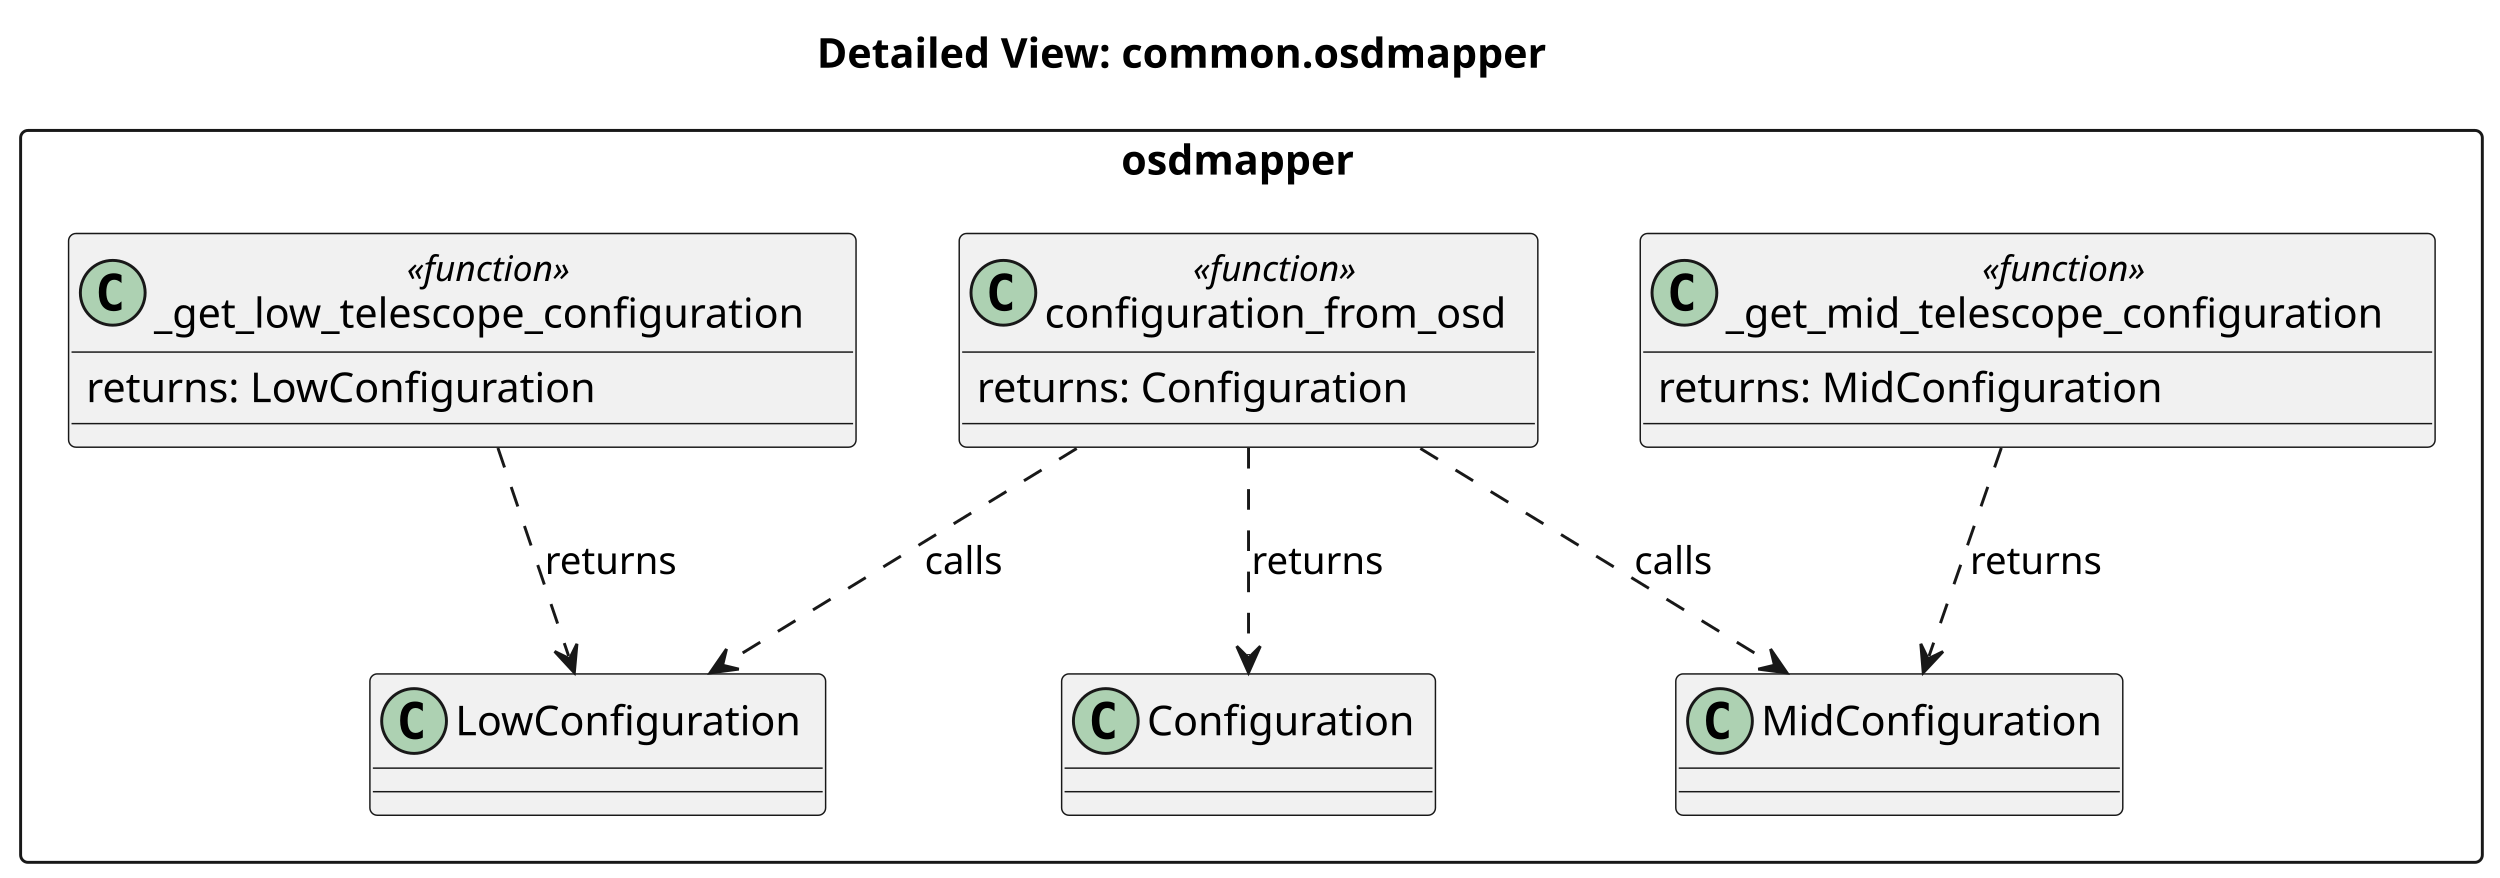
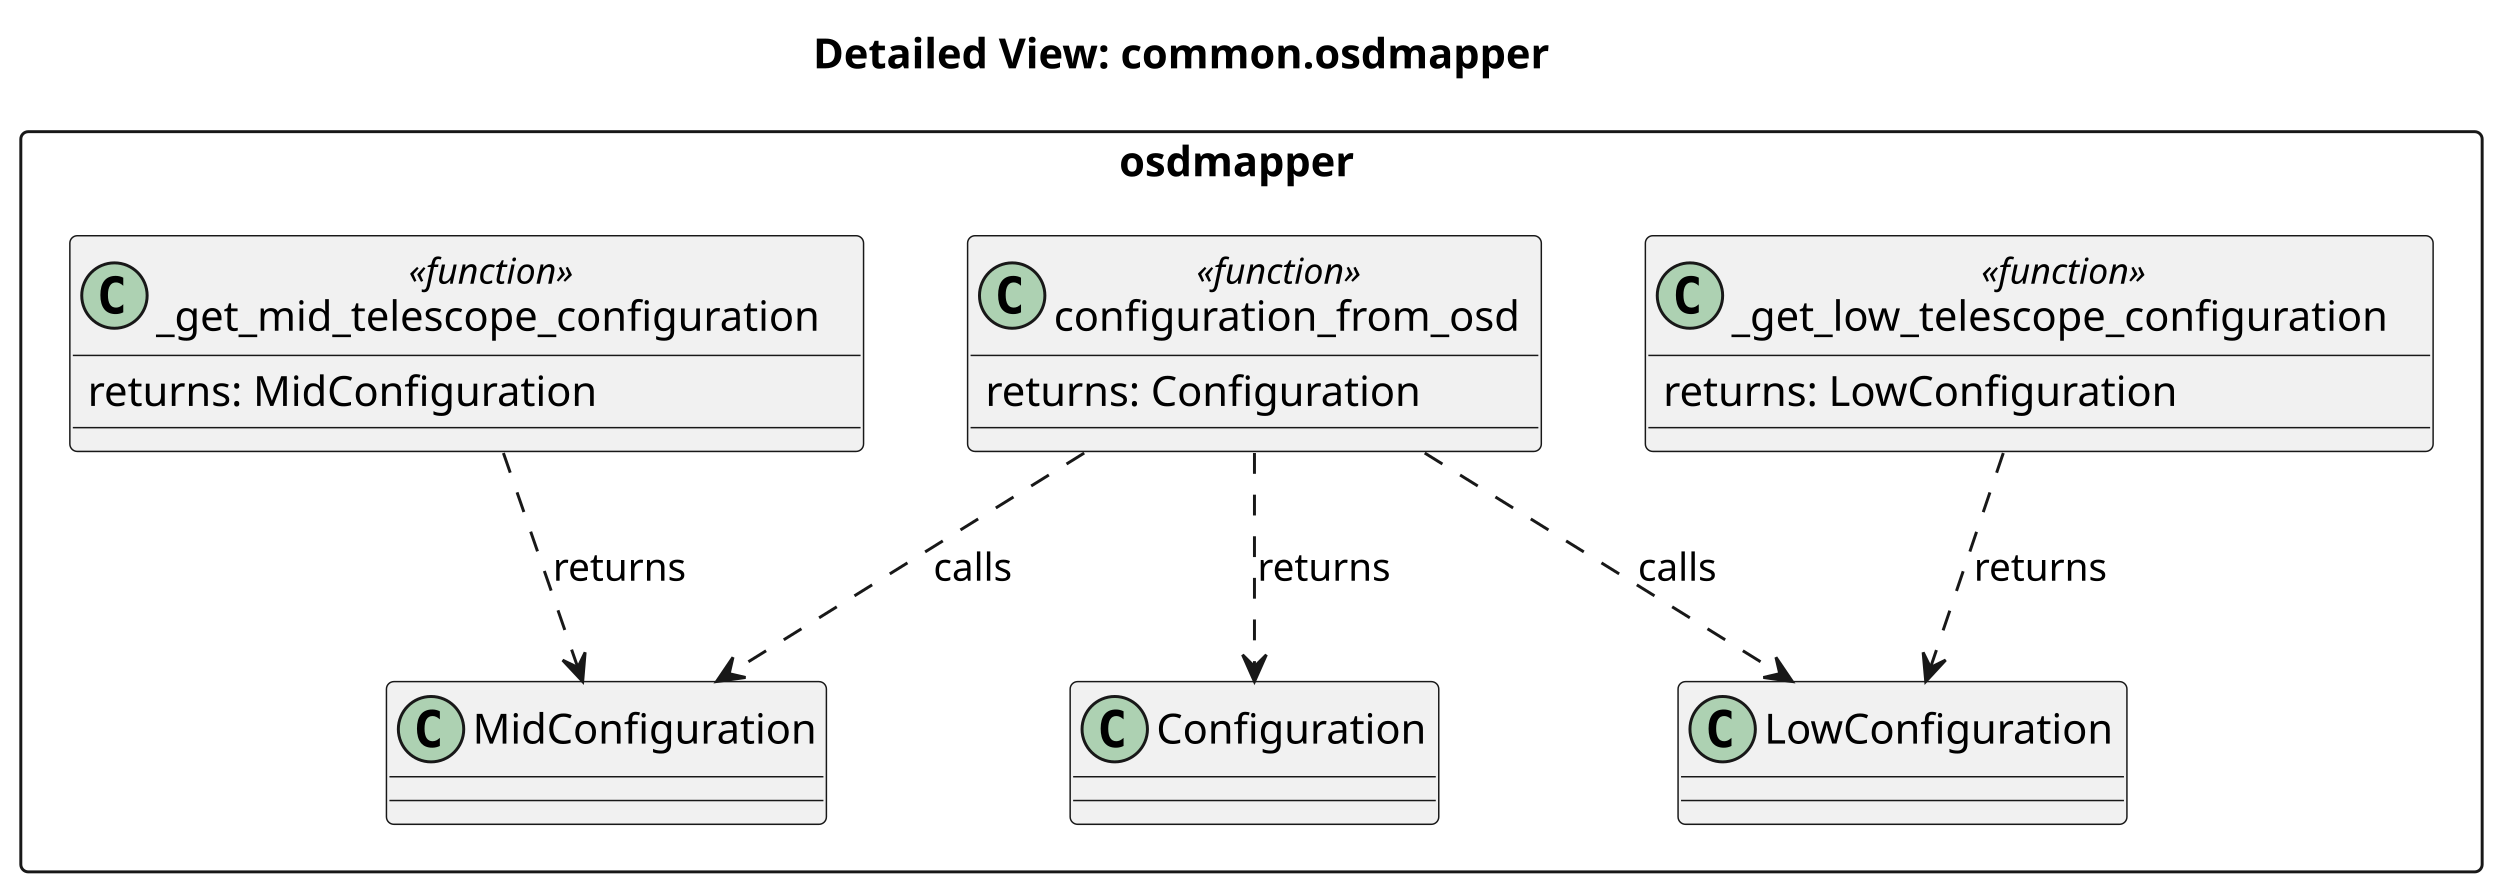
- <svg xmlns="http://www.w3.org/2000/svg" contentStyleType="text/css" data-diagram-type="CLASS" height="298px" preserveAspectRatio="none" style="width:849px;height:298px;background:#FFFFFF;" version="1.1" viewBox="0 0 849 298" width="849px" zoomAndPan="magnify">
+ <svg xmlns="http://www.w3.org/2000/svg" contentStyleType="text/css" height="299px" preserveAspectRatio="none" style="width:841px;height:299px;background:#FFFFFF;" version="1.1" viewBox="0 0 841 299" width="841px" zoomAndPan="magnify">
  <defs />
  <g>
-     <g class="title" data-source-line="1">
-       <text fill="#000000" font-family="sans-serif" font-size="14" font-weight="bold" lengthAdjust="spacing" textLength="280.226" x="277.387" y="22.995">Detailed View: common.osdmapper</text>
+     <text fill="#000000" font-family="sans-serif" font-size="14" font-weight="bold" lengthAdjust="spacing" textLength="280" x="273.5" y="22.995">Detailed View: common.osdmapper</text>
+     <g id="cluster_osdmapper">
+       <rect fill="none" height="249" rx="2.5" ry="2.5" style="stroke:#181818;stroke-width:1.0;" width="828" x="7" y="44.297" />
+       <text fill="#000000" font-family="sans-serif" font-size="14" font-weight="bold" lengthAdjust="spacing" textLength="89" x="376.5" y="59.292">osdmapper</text>
    </g>
-     <g class="cluster" data-entity="osdmapper" data-source-line="5" data-uid="ent0002" id="cluster_osdmapper">
-       <rect fill="none" height="248.56" rx="2.5" ry="2.5" style="stroke:#181818;stroke-width:1;" width="836" x="7" y="44.297" />
-       <text fill="#000000" font-family="sans-serif" font-size="14" font-weight="bold" lengthAdjust="spacing" textLength="88.45" x="380.775" y="59.292">osdmapper</text>
+     <g id="elem_configuration_from_osd">
+       <rect codeLine="6" fill="#F1F1F1" height="72.562" id="configuration_from_osd" rx="2.5" ry="2.5" style="stroke:#181818;stroke-width:0.5;" width="193" x="325.5" y="79.297" />
+       <ellipse cx="340.5" cy="99.43" fill="#ADD1B2" rx="11" ry="11" style="stroke:#181818;stroke-width:1.0;" />
+       <path d="M343.469,105.07 Q342.891,105.367 342.25,105.508 Q341.609,105.664 340.906,105.664 Q338.406,105.664 337.078,104.023 Q335.766,102.367 335.766,99.242 Q335.766,96.117 337.078,94.461 Q338.406,92.805 340.906,92.805 Q341.609,92.805 342.25,92.961 Q342.906,93.117 343.469,93.414 L343.469,96.133 Q342.844,95.555 342.25,95.289 Q341.656,95.008 341.031,95.008 Q339.688,95.008 339,96.086 Q338.312,97.148 338.312,99.242 Q338.312,101.336 339,102.414 Q339.688,103.477 341.031,103.477 Q341.656,103.477 342.25,103.211 Q342.844,102.93 343.469,102.352 L343.469,105.07 Z " fill="#000000" />
+       <text fill="#000000" font-family="sans-serif" font-size="12" font-style="italic" lengthAdjust="spacing" textLength="65" x="402.5" y="95.436">«function»</text>
+       <text fill="#000000" font-family="sans-serif" font-size="14" lengthAdjust="spacing" textLength="161" x="354.5" y="111.261">configuration_from_osd</text>
+       <line style="stroke:#181818;stroke-width:0.5;" x1="326.5" x2="517.5" y1="119.562" y2="119.562" />
+       <text fill="#000000" font-family="sans-serif" font-size="14" lengthAdjust="spacing" textLength="151" x="331.5" y="136.558">returns: Configuration</text>
+       <line style="stroke:#181818;stroke-width:0.5;" x1="326.5" x2="517.5" y1="143.859" y2="143.859" />
    </g>
-     <g class="entity" data-entity="configuration_from_osd" data-source-line="6" data-uid="ent0003" id="entity_configuration_from_osd">
-       <rect fill="#F1F1F1" height="72.562" rx="2.5" ry="2.5" style="stroke:#181818;stroke-width:0.5;" width="196.5" x="325.75" y="79.297" />
-       <ellipse cx="340.75" cy="99.43" fill="#ADD1B2" rx="11" ry="11" style="stroke:#181818;stroke-width:1;" />
-       <path d="M343.719,105.07 Q343.141,105.367 342.5,105.508 Q341.859,105.664 341.156,105.664 Q338.656,105.664 337.328,104.023 Q336.016,102.367 336.016,99.242 Q336.016,96.117 337.328,94.461 Q338.656,92.805 341.156,92.805 Q341.859,92.805 342.5,92.961 Q343.156,93.117 343.719,93.414 L343.719,96.133 Q343.094,95.555 342.5,95.289 Q341.906,95.008 341.281,95.008 Q339.938,95.008 339.25,96.086 Q338.562,97.148 338.562,99.242 Q338.562,101.336 339.25,102.414 Q339.938,103.477 341.281,103.477 Q341.906,103.477 342.5,103.211 Q343.094,102.93 343.719,102.352 L343.719,105.07 Z " fill="#000000" />
-       <text fill="#000000" font-family="sans-serif" font-size="12" font-style="italic" lengthAdjust="spacing" textLength="63.703" x="405.148" y="95.436">«function»</text>
-       <text fill="#000000" font-family="sans-serif" font-size="14" lengthAdjust="spacing" textLength="164.5" x="354.75" y="111.261">configuration_from_osd</text>
-       <line style="stroke:#181818;stroke-width:0.5;" x1="326.75" x2="521.25" y1="119.562" y2="119.562" />
-       <text fill="#000000" font-family="sans-serif" font-size="14" lengthAdjust="spacing" textLength="154.766" x="331.75" y="136.558">returns: Configuration</text>
-       <line style="stroke:#181818;stroke-width:0.5;" x1="326.75" x2="521.25" y1="143.859" y2="143.859" />
+     <g id="elem__get_mid_telescope_configuration">
+       <rect codeLine="9" fill="#F1F1F1" height="72.562" id="_get_mid_telescope_configuration" rx="2.5" ry="2.5" style="stroke:#181818;stroke-width:0.5;" width="267" x="23.5" y="79.297" />
+       <ellipse cx="38.5" cy="99.43" fill="#ADD1B2" rx="11" ry="11" style="stroke:#181818;stroke-width:1.0;" />
+       <path d="M41.469,105.07 Q40.891,105.367 40.25,105.508 Q39.609,105.664 38.906,105.664 Q36.406,105.664 35.078,104.023 Q33.766,102.367 33.766,99.242 Q33.766,96.117 35.078,94.461 Q36.406,92.805 38.906,92.805 Q39.609,92.805 40.25,92.961 Q40.906,93.117 41.469,93.414 L41.469,96.133 Q40.844,95.555 40.25,95.289 Q39.656,95.008 39.031,95.008 Q37.688,95.008 37,96.086 Q36.312,97.148 36.312,99.242 Q36.312,101.336 37,102.414 Q37.688,103.477 39.031,103.477 Q39.656,103.477 40.25,103.211 Q40.844,102.93 41.469,102.352 L41.469,105.07 Z " fill="#000000" />
+       <text fill="#000000" font-family="sans-serif" font-size="12" font-style="italic" lengthAdjust="spacing" textLength="65" x="137.5" y="95.436">«function»</text>
+       <text fill="#000000" font-family="sans-serif" font-size="14" lengthAdjust="spacing" textLength="235" x="52.5" y="111.261">_get_mid_telescope_configuration</text>
+       <line style="stroke:#181818;stroke-width:0.5;" x1="24.5" x2="289.5" y1="119.562" y2="119.562" />
+       <text fill="#000000" font-family="sans-serif" font-size="14" lengthAdjust="spacing" textLength="175" x="29.5" y="136.558">returns: MidConfiguration</text>
+       <line style="stroke:#181818;stroke-width:0.5;" x1="24.5" x2="289.5" y1="143.859" y2="143.859" />
    </g>
-     <g class="entity" data-entity="_get_mid_telescope_configuration" data-source-line="9" data-uid="ent0004" id="entity__get_mid_telescope_configuration">
-       <rect fill="#F1F1F1" height="72.562" rx="2.5" ry="2.5" style="stroke:#181818;stroke-width:0.5;" width="269.932" x="557.03" y="79.297" />
-       <ellipse cx="572.03" cy="99.43" fill="#ADD1B2" rx="11" ry="11" style="stroke:#181818;stroke-width:1;" />
-       <path d="M574.999,105.07 Q574.421,105.367 573.78,105.508 Q573.139,105.664 572.436,105.664 Q569.936,105.664 568.608,104.023 Q567.296,102.367 567.296,99.242 Q567.296,96.117 568.608,94.461 Q569.936,92.805 572.436,92.805 Q573.139,92.805 573.78,92.961 Q574.436,93.117 574.999,93.414 L574.999,96.133 Q574.374,95.555 573.78,95.289 Q573.186,95.008 572.561,95.008 Q571.217,95.008 570.53,96.086 Q569.842,97.148 569.842,99.242 Q569.842,101.336 570.53,102.414 Q571.217,103.477 572.561,103.477 Q573.186,103.477 573.78,103.211 Q574.374,102.93 574.999,102.352 L574.999,105.07 Z " fill="#000000" />
-       <text fill="#000000" font-family="sans-serif" font-size="12" font-style="italic" lengthAdjust="spacing" textLength="63.703" x="673.144" y="95.436">«function»</text>
-       <text fill="#000000" font-family="sans-serif" font-size="14" lengthAdjust="spacing" textLength="237.932" x="586.03" y="111.261">_get_mid_telescope_configuration</text>
-       <line style="stroke:#181818;stroke-width:0.5;" x1="558.03" x2="825.962" y1="119.562" y2="119.562" />
-       <text fill="#000000" font-family="sans-serif" font-size="14" lengthAdjust="spacing" textLength="179.621" x="563.03" y="136.558">returns: MidConfiguration</text>
-       <line style="stroke:#181818;stroke-width:0.5;" x1="558.03" x2="825.962" y1="143.859" y2="143.859" />
+     <g id="elem__get_low_telescope_configuration">
+       <rect codeLine="12" fill="#F1F1F1" height="72.562" id="_get_low_telescope_configuration" rx="2.5" ry="2.5" style="stroke:#181818;stroke-width:0.5;" width="265" x="553.5" y="79.297" />
+       <ellipse cx="568.5" cy="99.43" fill="#ADD1B2" rx="11" ry="11" style="stroke:#181818;stroke-width:1.0;" />
+       <path d="M571.469,105.07 Q570.891,105.367 570.25,105.508 Q569.609,105.664 568.906,105.664 Q566.406,105.664 565.078,104.023 Q563.766,102.367 563.766,99.242 Q563.766,96.117 565.078,94.461 Q566.406,92.805 568.906,92.805 Q569.609,92.805 570.25,92.961 Q570.906,93.117 571.469,93.414 L571.469,96.133 Q570.844,95.555 570.25,95.289 Q569.656,95.008 569.031,95.008 Q567.688,95.008 567,96.086 Q566.312,97.148 566.312,99.242 Q566.312,101.336 567,102.414 Q567.688,103.477 569.031,103.477 Q569.656,103.477 570.25,103.211 Q570.844,102.93 571.469,102.352 L571.469,105.07 Z " fill="#000000" />
+       <text fill="#000000" font-family="sans-serif" font-size="12" font-style="italic" lengthAdjust="spacing" textLength="65" x="666.5" y="95.436">«function»</text>
+       <text fill="#000000" font-family="sans-serif" font-size="14" lengthAdjust="spacing" textLength="233" x="582.5" y="111.261">_get_low_telescope_configuration</text>
+       <line style="stroke:#181818;stroke-width:0.5;" x1="554.5" x2="817.5" y1="119.562" y2="119.562" />
+       <text fill="#000000" font-family="sans-serif" font-size="14" lengthAdjust="spacing" textLength="178" x="559.5" y="136.558">returns: LowConfiguration</text>
+       <line style="stroke:#181818;stroke-width:0.5;" x1="554.5" x2="817.5" y1="143.859" y2="143.859" />
    </g>
-     <g class="entity" data-entity="_get_low_telescope_configuration" data-source-line="12" data-uid="ent0005" id="entity__get_low_telescope_configuration">
-       <rect fill="#F1F1F1" height="72.562" rx="2.5" ry="2.5" style="stroke:#181818;stroke-width:0.5;" width="267.423" x="23.29" y="79.297" />
-       <ellipse cx="38.29" cy="99.43" fill="#ADD1B2" rx="11" ry="11" style="stroke:#181818;stroke-width:1;" />
-       <path d="M41.259,105.07 Q40.681,105.367 40.04,105.508 Q39.399,105.664 38.696,105.664 Q36.196,105.664 34.868,104.023 Q33.556,102.367 33.556,99.242 Q33.556,96.117 34.868,94.461 Q36.196,92.805 38.696,92.805 Q39.399,92.805 40.04,92.961 Q40.696,93.117 41.259,93.414 L41.259,96.133 Q40.634,95.555 40.04,95.289 Q39.446,95.008 38.821,95.008 Q37.477,95.008 36.79,96.086 Q36.102,97.148 36.102,99.242 Q36.102,101.336 36.79,102.414 Q37.477,103.477 38.821,103.477 Q39.446,103.477 40.04,103.211 Q40.634,102.93 41.259,102.352 L41.259,105.07 Z " fill="#000000" />
-       <text fill="#000000" font-family="sans-serif" font-size="12" font-style="italic" lengthAdjust="spacing" textLength="63.703" x="138.15" y="95.436">«function»</text>
-       <text fill="#000000" font-family="sans-serif" font-size="14" lengthAdjust="spacing" textLength="235.423" x="52.29" y="111.261">_get_low_telescope_configuration</text>
-       <line style="stroke:#181818;stroke-width:0.5;" x1="24.29" x2="289.713" y1="119.562" y2="119.562" />
-       <text fill="#000000" font-family="sans-serif" font-size="14" lengthAdjust="spacing" textLength="182.581" x="29.29" y="136.558">returns: LowConfiguration</text>
-       <line style="stroke:#181818;stroke-width:0.5;" x1="24.29" x2="289.713" y1="143.859" y2="143.859" />
+     <g id="elem_Configuration">
+       <rect fill="#F1F1F1" height="48" id="Configuration" rx="2.5" ry="2.5" style="stroke:#181818;stroke-width:0.5;" width="124" x="360" y="229.297" />
+       <ellipse cx="375" cy="245.297" fill="#ADD1B2" rx="11" ry="11" style="stroke:#181818;stroke-width:1.0;" />
+       <path d="M377.969,250.938 Q377.391,251.234 376.75,251.375 Q376.109,251.531 375.406,251.531 Q372.906,251.531 371.578,249.891 Q370.266,248.234 370.266,245.109 Q370.266,241.984 371.578,240.328 Q372.906,238.672 375.406,238.672 Q376.109,238.672 376.75,238.828 Q377.406,238.984 377.969,239.281 L377.969,242 Q377.344,241.422 376.75,241.156 Q376.156,240.875 375.531,240.875 Q374.188,240.875 373.5,241.953 Q372.812,243.016 372.812,245.109 Q372.812,247.203 373.5,248.281 Q374.188,249.344 375.531,249.344 Q376.156,249.344 376.75,249.078 Q377.344,248.797 377.969,248.219 L377.969,250.938 Z " fill="#000000" />
+       <text fill="#000000" font-family="sans-serif" font-size="14" lengthAdjust="spacing" textLength="92" x="389" y="250.144">Configuration</text>
+       <line style="stroke:#181818;stroke-width:0.5;" x1="361" x2="483" y1="261.297" y2="261.297" />
+       <line style="stroke:#181818;stroke-width:0.5;" x1="361" x2="483" y1="269.297" y2="269.297" />
    </g>
-     <g class="entity" data-entity="Configuration" data-source-line="16" data-uid="ent0006" id="entity_Configuration">
-       <rect fill="#F1F1F1" height="48" rx="2.5" ry="2.5" style="stroke:#181818;stroke-width:0.5;" width="126.944" x="360.53" y="228.857" />
-       <ellipse cx="375.53" cy="244.857" fill="#ADD1B2" rx="11" ry="11" style="stroke:#181818;stroke-width:1;" />
-       <path d="M378.499,250.498 Q377.921,250.794 377.28,250.935 Q376.639,251.091 375.936,251.091 Q373.436,251.091 372.108,249.451 Q370.796,247.794 370.796,244.669 Q370.796,241.544 372.108,239.888 Q373.436,238.232 375.936,238.232 Q376.639,238.232 377.28,238.388 Q377.936,238.544 378.499,238.841 L378.499,241.56 Q377.874,240.982 377.28,240.716 Q376.686,240.435 376.061,240.435 Q374.717,240.435 374.03,241.513 Q373.342,242.576 373.342,244.669 Q373.342,246.763 374.03,247.841 Q374.717,248.904 376.061,248.904 Q376.686,248.904 377.28,248.638 Q377.874,248.357 378.499,247.779 L378.499,250.498 Z " fill="#000000" />
-       <text fill="#000000" font-family="sans-serif" font-size="14" lengthAdjust="spacing" textLength="94.944" x="389.53" y="249.704">Configuration</text>
-       <line style="stroke:#181818;stroke-width:0.5;" x1="361.53" x2="486.474" y1="260.857" y2="260.857" />
-       <line style="stroke:#181818;stroke-width:0.5;" x1="361.53" x2="486.474" y1="268.857" y2="268.857" />
+     <g id="elem_MidConfiguration">
+       <rect fill="#F1F1F1" height="48" id="MidConfiguration" rx="2.5" ry="2.5" style="stroke:#181818;stroke-width:0.5;" width="148" x="130" y="229.297" />
+       <ellipse cx="145" cy="245.297" fill="#ADD1B2" rx="11" ry="11" style="stroke:#181818;stroke-width:1.0;" />
+       <path d="M147.969,250.938 Q147.391,251.234 146.75,251.375 Q146.109,251.531 145.406,251.531 Q142.906,251.531 141.578,249.891 Q140.266,248.234 140.266,245.109 Q140.266,241.984 141.578,240.328 Q142.906,238.672 145.406,238.672 Q146.109,238.672 146.75,238.828 Q147.406,238.984 147.969,239.281 L147.969,242 Q147.344,241.422 146.75,241.156 Q146.156,240.875 145.531,240.875 Q144.188,240.875 143.5,241.953 Q142.812,243.016 142.812,245.109 Q142.812,247.203 143.5,248.281 Q144.188,249.344 145.531,249.344 Q146.156,249.344 146.75,249.078 Q147.344,248.797 147.969,248.219 L147.969,250.938 Z " fill="#000000" />
+       <text fill="#000000" font-family="sans-serif" font-size="14" lengthAdjust="spacing" textLength="116" x="159" y="250.144">MidConfiguration</text>
+       <line style="stroke:#181818;stroke-width:0.5;" x1="131" x2="277" y1="261.297" y2="261.297" />
+       <line style="stroke:#181818;stroke-width:0.5;" x1="131" x2="277" y1="269.297" y2="269.297" />
    </g>
-     <g class="entity" data-entity="MidConfiguration" data-source-line="17" data-uid="ent0008" id="entity_MidConfiguration">
-       <rect fill="#F1F1F1" height="48" rx="2.5" ry="2.5" style="stroke:#181818;stroke-width:0.5;" width="151.8" x="569.1" y="228.857" />
-       <ellipse cx="584.1" cy="244.857" fill="#ADD1B2" rx="11" ry="11" style="stroke:#181818;stroke-width:1;" />
-       <path d="M587.069,250.498 Q586.491,250.794 585.85,250.935 Q585.209,251.091 584.506,251.091 Q582.006,251.091 580.678,249.451 Q579.366,247.794 579.366,244.669 Q579.366,241.544 580.678,239.888 Q582.006,238.232 584.506,238.232 Q585.209,238.232 585.85,238.388 Q586.506,238.544 587.069,238.841 L587.069,241.56 Q586.444,240.982 585.85,240.716 Q585.256,240.435 584.631,240.435 Q583.288,240.435 582.6,241.513 Q581.913,242.576 581.913,244.669 Q581.913,246.763 582.6,247.841 Q583.288,248.904 584.631,248.904 Q585.256,248.904 585.85,248.638 Q586.444,248.357 587.069,247.779 L587.069,250.498 Z " fill="#000000" />
-       <text fill="#000000" font-family="sans-serif" font-size="14" lengthAdjust="spacing" textLength="119.8" x="598.1" y="249.704">MidConfiguration</text>
-       <line style="stroke:#181818;stroke-width:0.5;" x1="570.1" x2="719.9" y1="260.857" y2="260.857" />
-       <line style="stroke:#181818;stroke-width:0.5;" x1="570.1" x2="719.9" y1="268.857" y2="268.857" />
+     <g id="elem_LowConfiguration">
+       <rect fill="#F1F1F1" height="48" id="LowConfiguration" rx="2.5" ry="2.5" style="stroke:#181818;stroke-width:0.5;" width="151" x="564.5" y="229.297" />
+       <ellipse cx="579.5" cy="245.297" fill="#ADD1B2" rx="11" ry="11" style="stroke:#181818;stroke-width:1.0;" />
+       <path d="M582.469,250.938 Q581.891,251.234 581.25,251.375 Q580.609,251.531 579.906,251.531 Q577.406,251.531 576.078,249.891 Q574.766,248.234 574.766,245.109 Q574.766,241.984 576.078,240.328 Q577.406,238.672 579.906,238.672 Q580.609,238.672 581.25,238.828 Q581.906,238.984 582.469,239.281 L582.469,242 Q581.844,241.422 581.25,241.156 Q580.656,240.875 580.031,240.875 Q578.688,240.875 578,241.953 Q577.312,243.016 577.312,245.109 Q577.312,247.203 578,248.281 Q578.688,249.344 580.031,249.344 Q580.656,249.344 581.25,249.078 Q581.844,248.797 582.469,248.219 L582.469,250.938 Z " fill="#000000" />
+       <text fill="#000000" font-family="sans-serif" font-size="14" lengthAdjust="spacing" textLength="119" x="593.5" y="250.144">LowConfiguration</text>
+       <line style="stroke:#181818;stroke-width:0.5;" x1="565.5" x2="714.5" y1="261.297" y2="261.297" />
+       <line style="stroke:#181818;stroke-width:0.5;" x1="565.5" x2="714.5" y1="269.297" y2="269.297" />
    </g>
-     <g class="entity" data-entity="LowConfiguration" data-source-line="18" data-uid="ent0010" id="entity_LowConfiguration">
-       <rect fill="#F1F1F1" height="48" rx="2.5" ry="2.5" style="stroke:#181818;stroke-width:0.5;" width="154.76" x="125.62" y="228.857" />
-       <ellipse cx="140.62" cy="244.857" fill="#ADD1B2" rx="11" ry="11" style="stroke:#181818;stroke-width:1;" />
-       <path d="M143.589,250.498 Q143.011,250.794 142.37,250.935 Q141.729,251.091 141.026,251.091 Q138.526,251.091 137.198,249.451 Q135.886,247.794 135.886,244.669 Q135.886,241.544 137.198,239.888 Q138.526,238.232 141.026,238.232 Q141.729,238.232 142.37,238.388 Q143.026,238.544 143.589,238.841 L143.589,241.56 Q142.964,240.982 142.37,240.716 Q141.776,240.435 141.151,240.435 Q139.808,240.435 139.12,241.513 Q138.433,242.576 138.433,244.669 Q138.433,246.763 139.12,247.841 Q139.808,248.904 141.151,248.904 Q141.776,248.904 142.37,248.638 Q142.964,248.357 143.589,247.779 L143.589,250.498 Z " fill="#000000" />
-       <text fill="#000000" font-family="sans-serif" font-size="14" lengthAdjust="spacing" textLength="122.76" x="154.62" y="249.704">LowConfiguration</text>
-       <line style="stroke:#181818;stroke-width:0.5;" x1="126.62" x2="279.38" y1="260.857" y2="260.857" />
-       <line style="stroke:#181818;stroke-width:0.5;" x1="126.62" x2="279.38" y1="268.857" y2="268.857" />
+     <g id="link_configuration_from_osd_Configuration">
+       <path codeLine="16" d="M422,152.397 C422,174.807 422,203.327 422,224.147 " fill="none" id="configuration_from_osd-to-Configuration" style="stroke:#181818;stroke-width:1.0;stroke-dasharray:7.0,7.0;" />
+       <polygon fill="#181818" points="422,229.267,426,220.267,422,224.267,418,220.267,422,229.267" style="stroke:#181818;stroke-width:1.0;" />
+       <text fill="#000000" font-family="sans-serif" font-size="13" lengthAdjust="spacing" textLength="46" x="423" y="195.364">returns</text>
    </g>
-     <g class="link" data-entity-1="configuration_from_osd" data-entity-2="Configuration" data-source-line="16" data-uid="lnk7" id="link_configuration_from_osd_Configuration">
-       <path codeLine="16" d="M424,152.117 C424,176.227 424,201.427 424,222.457" fill="none" id="configuration_from_osd-to-Configuration" style="stroke:#181818;stroke-width:1;stroke-dasharray:7,7;" />
-       <polygon fill="#181818" points="424,228.457,428,219.457,424,223.457,420,219.457,424,228.457" style="stroke:#181818;stroke-width:1;" />
-       <text fill="#000000" font-family="sans-serif" font-size="13" lengthAdjust="spacing" textLength="47.036" x="425" y="194.924">returns</text>
+     <g id="link_configuration_from_osd_MidConfiguration">
+       <path codeLine="17" d="M364.72,152.397 C327.3,175.657 279.28,205.507 245.51,226.497 " fill="none" id="configuration_from_osd-to-MidConfiguration" style="stroke:#181818;stroke-width:1.0;stroke-dasharray:7.0,7.0;" />
+       <polygon fill="#181818" points="241.05,229.267,250.804,227.904,245.294,226.623,246.574,221.113,241.05,229.267" style="stroke:#181818;stroke-width:1.0;" />
+       <text fill="#000000" font-family="sans-serif" font-size="13" lengthAdjust="spacing" textLength="28" x="314" y="195.364">calls</text>
    </g>
-     <g class="link" data-entity-1="configuration_from_osd" data-entity-2="MidConfiguration" data-source-line="17" data-uid="lnk9" id="link_configuration_from_osd_MidConfiguration">
-       <path codeLine="17" d="M482.35,152.297 C521.74,176.407 567.483,204.404 601.753,225.384" fill="none" id="configuration_from_osd-to-MidConfiguration" style="stroke:#181818;stroke-width:1;stroke-dasharray:7,7;" />
-       <polygon fill="#181818" points="606.87,228.517,601.283,220.406,602.606,225.906,597.106,227.229,606.87,228.517" style="stroke:#181818;stroke-width:1;" />
-       <text fill="#000000" font-family="sans-serif" font-size="13" lengthAdjust="spacing" textLength="29.11" x="555" y="194.924">calls</text>
+     <g id="link_configuration_from_osd_LowConfiguration">
+       <path codeLine="18" d="M479.28,152.397 C516.7,175.657 564.72,205.507 598.49,226.497 " fill="none" id="configuration_from_osd-to-LowConfiguration" style="stroke:#181818;stroke-width:1.0;stroke-dasharray:7.0,7.0;" />
+       <polygon fill="#181818" points="602.95,229.267,597.426,221.113,598.706,226.623,593.196,227.904,602.95,229.267" style="stroke:#181818;stroke-width:1.0;" />
+       <text fill="#000000" font-family="sans-serif" font-size="13" lengthAdjust="spacing" textLength="28" x="551" y="195.364">calls</text>
    </g>
-     <g class="link" data-entity-1="configuration_from_osd" data-entity-2="LowConfiguration" data-source-line="18" data-uid="lnk11" id="link_configuration_from_osd_LowConfiguration">
-       <path codeLine="18" d="M365.65,152.297 C326.26,176.407 280.517,204.404 246.247,225.384" fill="none" id="configuration_from_osd-to-LowConfiguration" style="stroke:#181818;stroke-width:1;stroke-dasharray:7,7;" />
-       <polygon fill="#181818" points="241.13,228.517,250.894,227.229,245.394,225.906,246.717,220.406,241.13,228.517" style="stroke:#181818;stroke-width:1;" />
-       <text fill="#000000" font-family="sans-serif" font-size="13" lengthAdjust="spacing" textLength="29.11" x="314" y="194.924">calls</text>
+     <g id="link__get_mid_telescope_configuration_MidConfiguration">
+       <path codeLine="20" d="M169.35,152.397 C177.15,174.897 187.1,203.567 194.33,224.417 " fill="none" id="_get_mid_telescope_configuration-to-MidConfiguration" style="stroke:#181818;stroke-width:1.0;stroke-dasharray:7.0,7.0;" />
+       <polygon fill="#181818" points="196.01,229.267,196.835,219.453,194.369,224.544,189.278,222.078,196.01,229.267" style="stroke:#181818;stroke-width:1.0;" />
+       <text fill="#000000" font-family="sans-serif" font-size="13" lengthAdjust="spacing" textLength="46" x="186" y="195.364">returns</text>
    </g>
-     <g class="link" data-entity-1="_get_mid_telescope_configuration" data-entity-2="MidConfiguration" data-source-line="20" data-uid="lnk12" id="link__get_mid_telescope_configuration_MidConfiguration">
-       <path codeLine="20" d="M679.65,152.117 C671.27,176.227 662.41,201.76 655.1,222.79" fill="none" id="_get_mid_telescope_configuration-to-MidConfiguration" style="stroke:#181818;stroke-width:1;stroke-dasharray:7,7;" />
-       <polygon fill="#181818" points="653.13,228.457,659.863,221.269,654.772,223.734,652.307,218.643,653.13,228.457" style="stroke:#181818;stroke-width:1;" />
-       <text fill="#000000" font-family="sans-serif" font-size="13" lengthAdjust="spacing" textLength="47.036" x="669" y="194.924">returns</text>
-     </g>
-     <g class="link" data-entity-1="_get_low_telescope_configuration" data-entity-2="LowConfiguration" data-source-line="21" data-uid="lnk13" id="link__get_low_telescope_configuration_LowConfiguration">
-       <path codeLine="21" d="M169.09,152.117 C177.28,176.227 185.959,201.746 193.109,222.776" fill="none" id="_get_low_telescope_configuration-to-LowConfiguration" style="stroke:#181818;stroke-width:1;stroke-dasharray:7,7;" />
-       <polygon fill="#181818" points="195.04,228.457,195.93,218.648,193.43,223.723,188.356,221.224,195.04,228.457" style="stroke:#181818;stroke-width:1;" />
-       <text fill="#000000" font-family="sans-serif" font-size="13" lengthAdjust="spacing" textLength="47.036" x="185" y="194.924">returns</text>
+     <g id="link__get_low_telescope_configuration_LowConfiguration">
+       <path codeLine="21" d="M673.91,152.397 C666.27,174.897 656.54,203.567 649.47,224.417 " fill="none" id="_get_low_telescope_configuration-to-LowConfiguration" style="stroke:#181818;stroke-width:1.0;stroke-dasharray:7.0,7.0;" />
+       <polygon fill="#181818" points="647.82,229.267,654.513,222.042,649.435,224.535,646.942,219.457,647.82,229.267" style="stroke:#181818;stroke-width:1.0;" />
+       <text fill="#000000" font-family="sans-serif" font-size="13" lengthAdjust="spacing" textLength="46" x="664" y="195.364">returns</text>
    </g>
  </g>
</svg>
